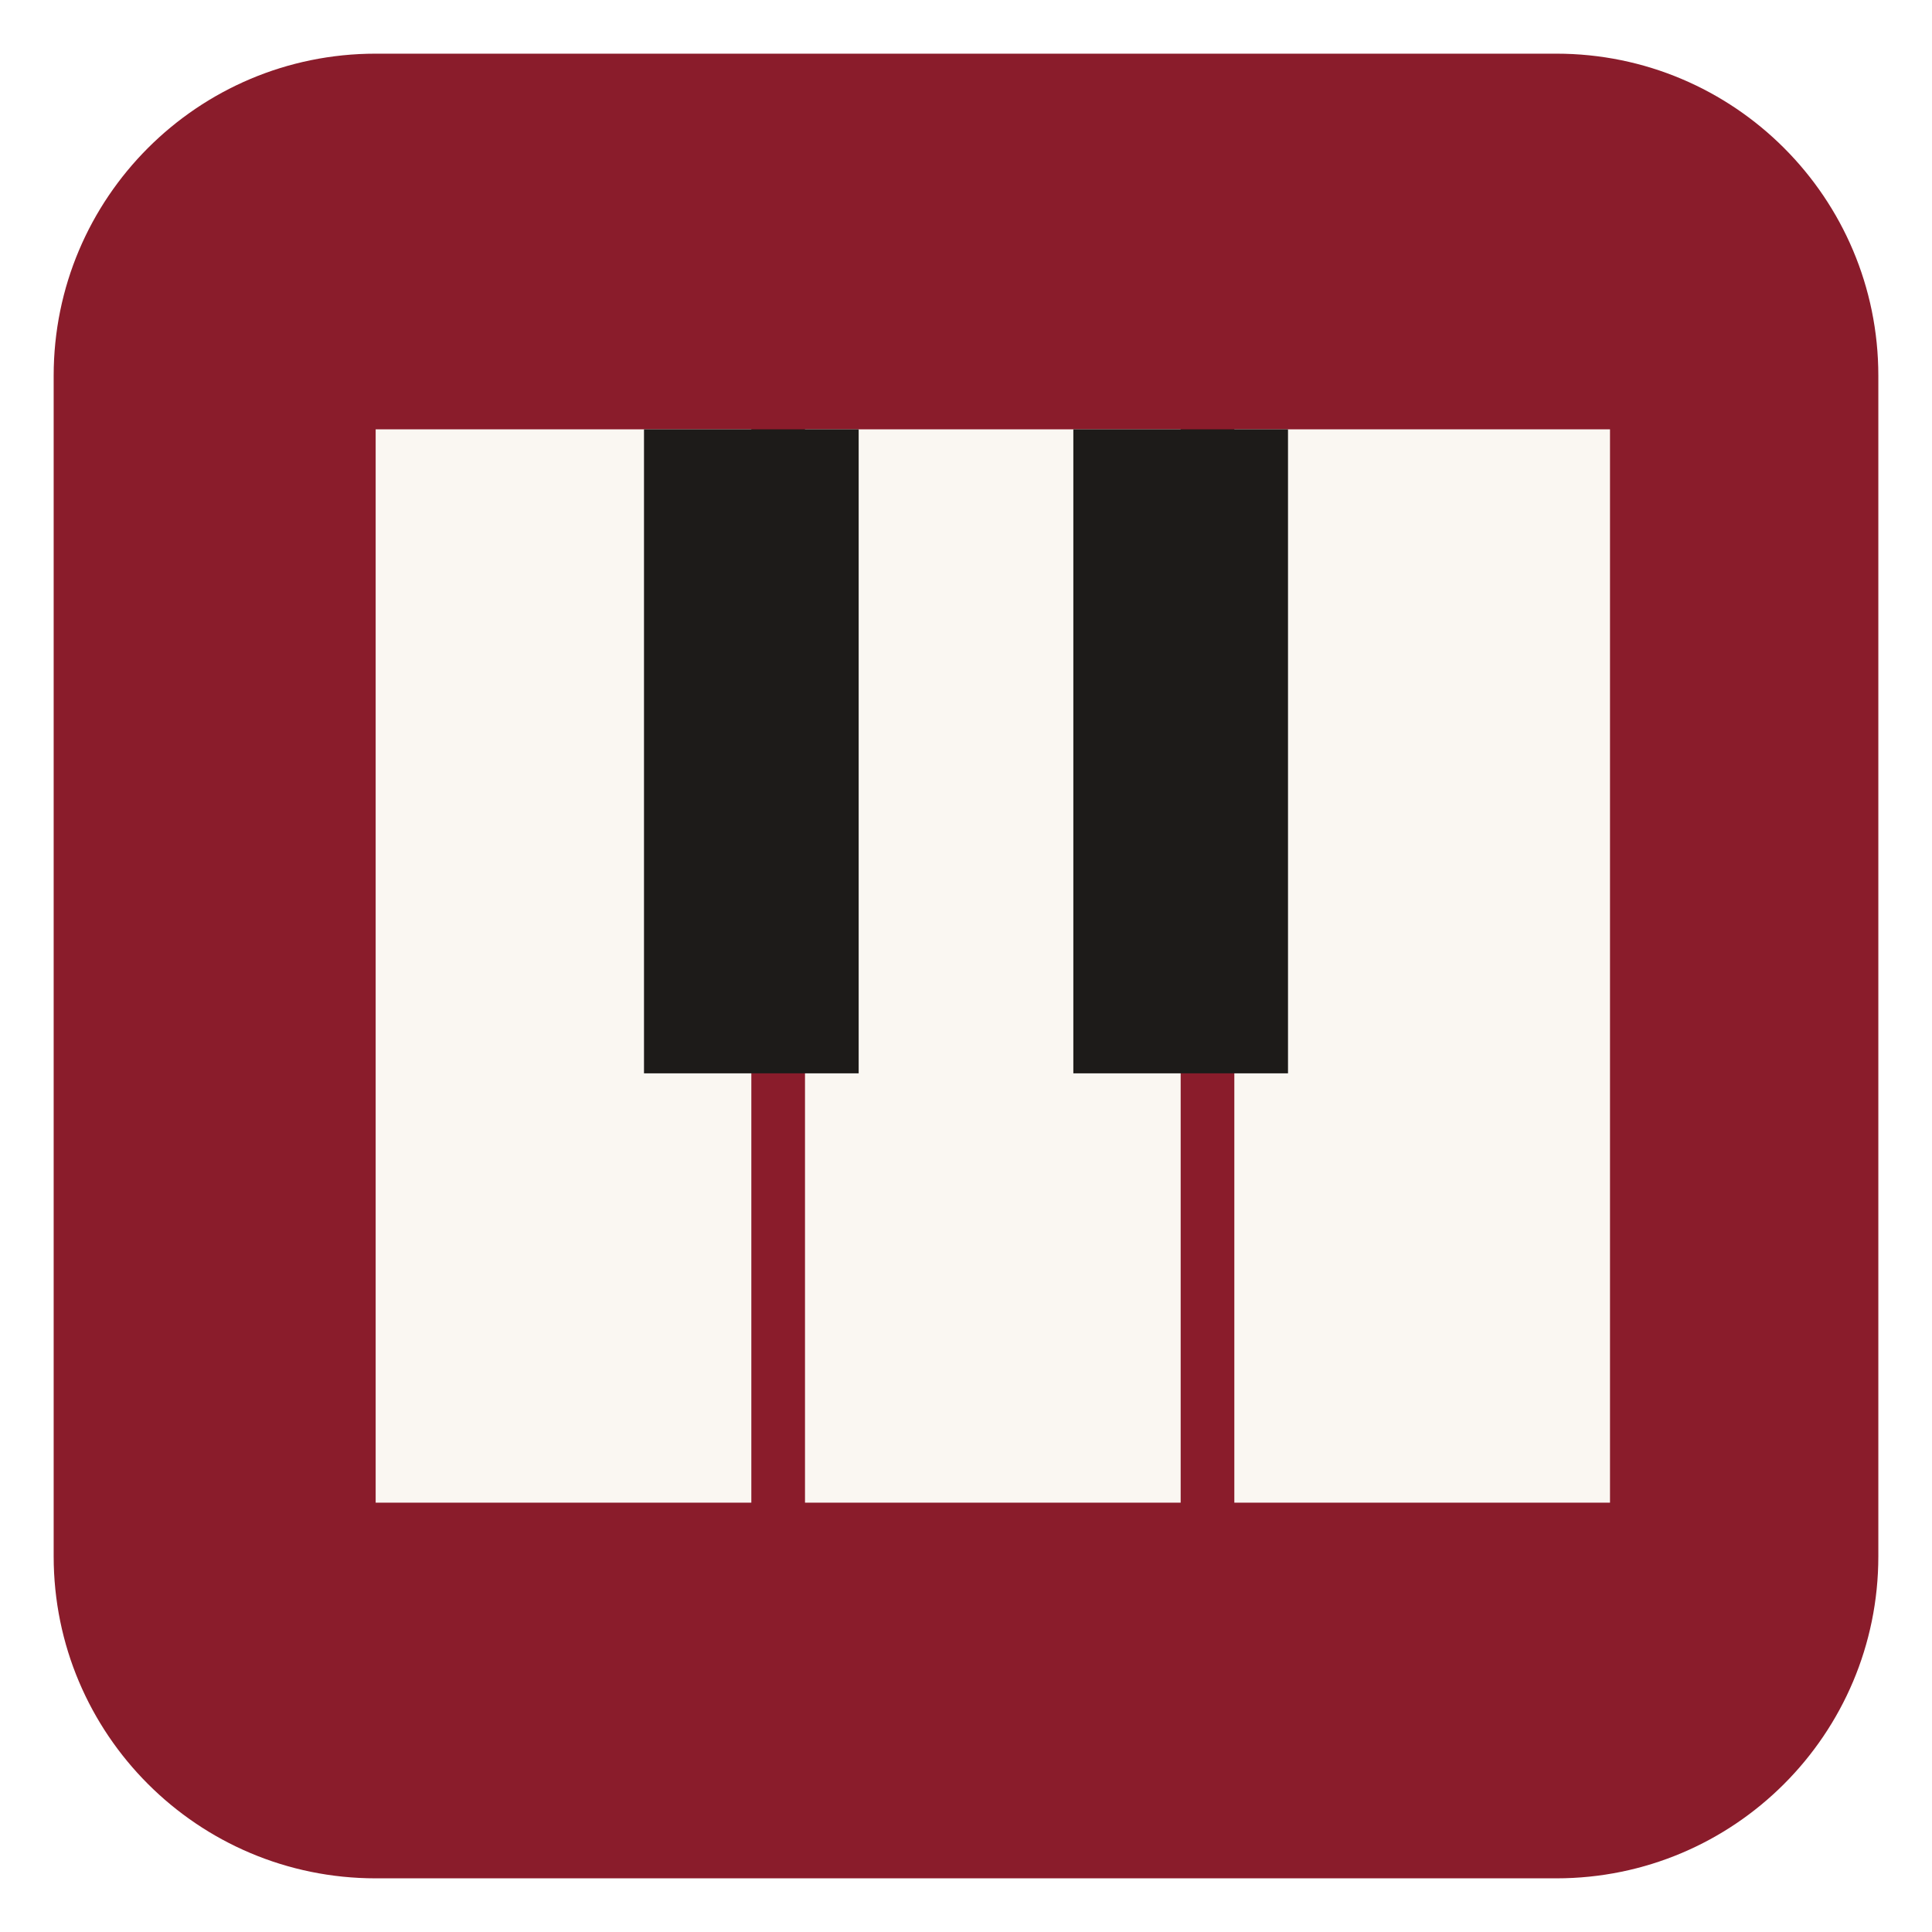
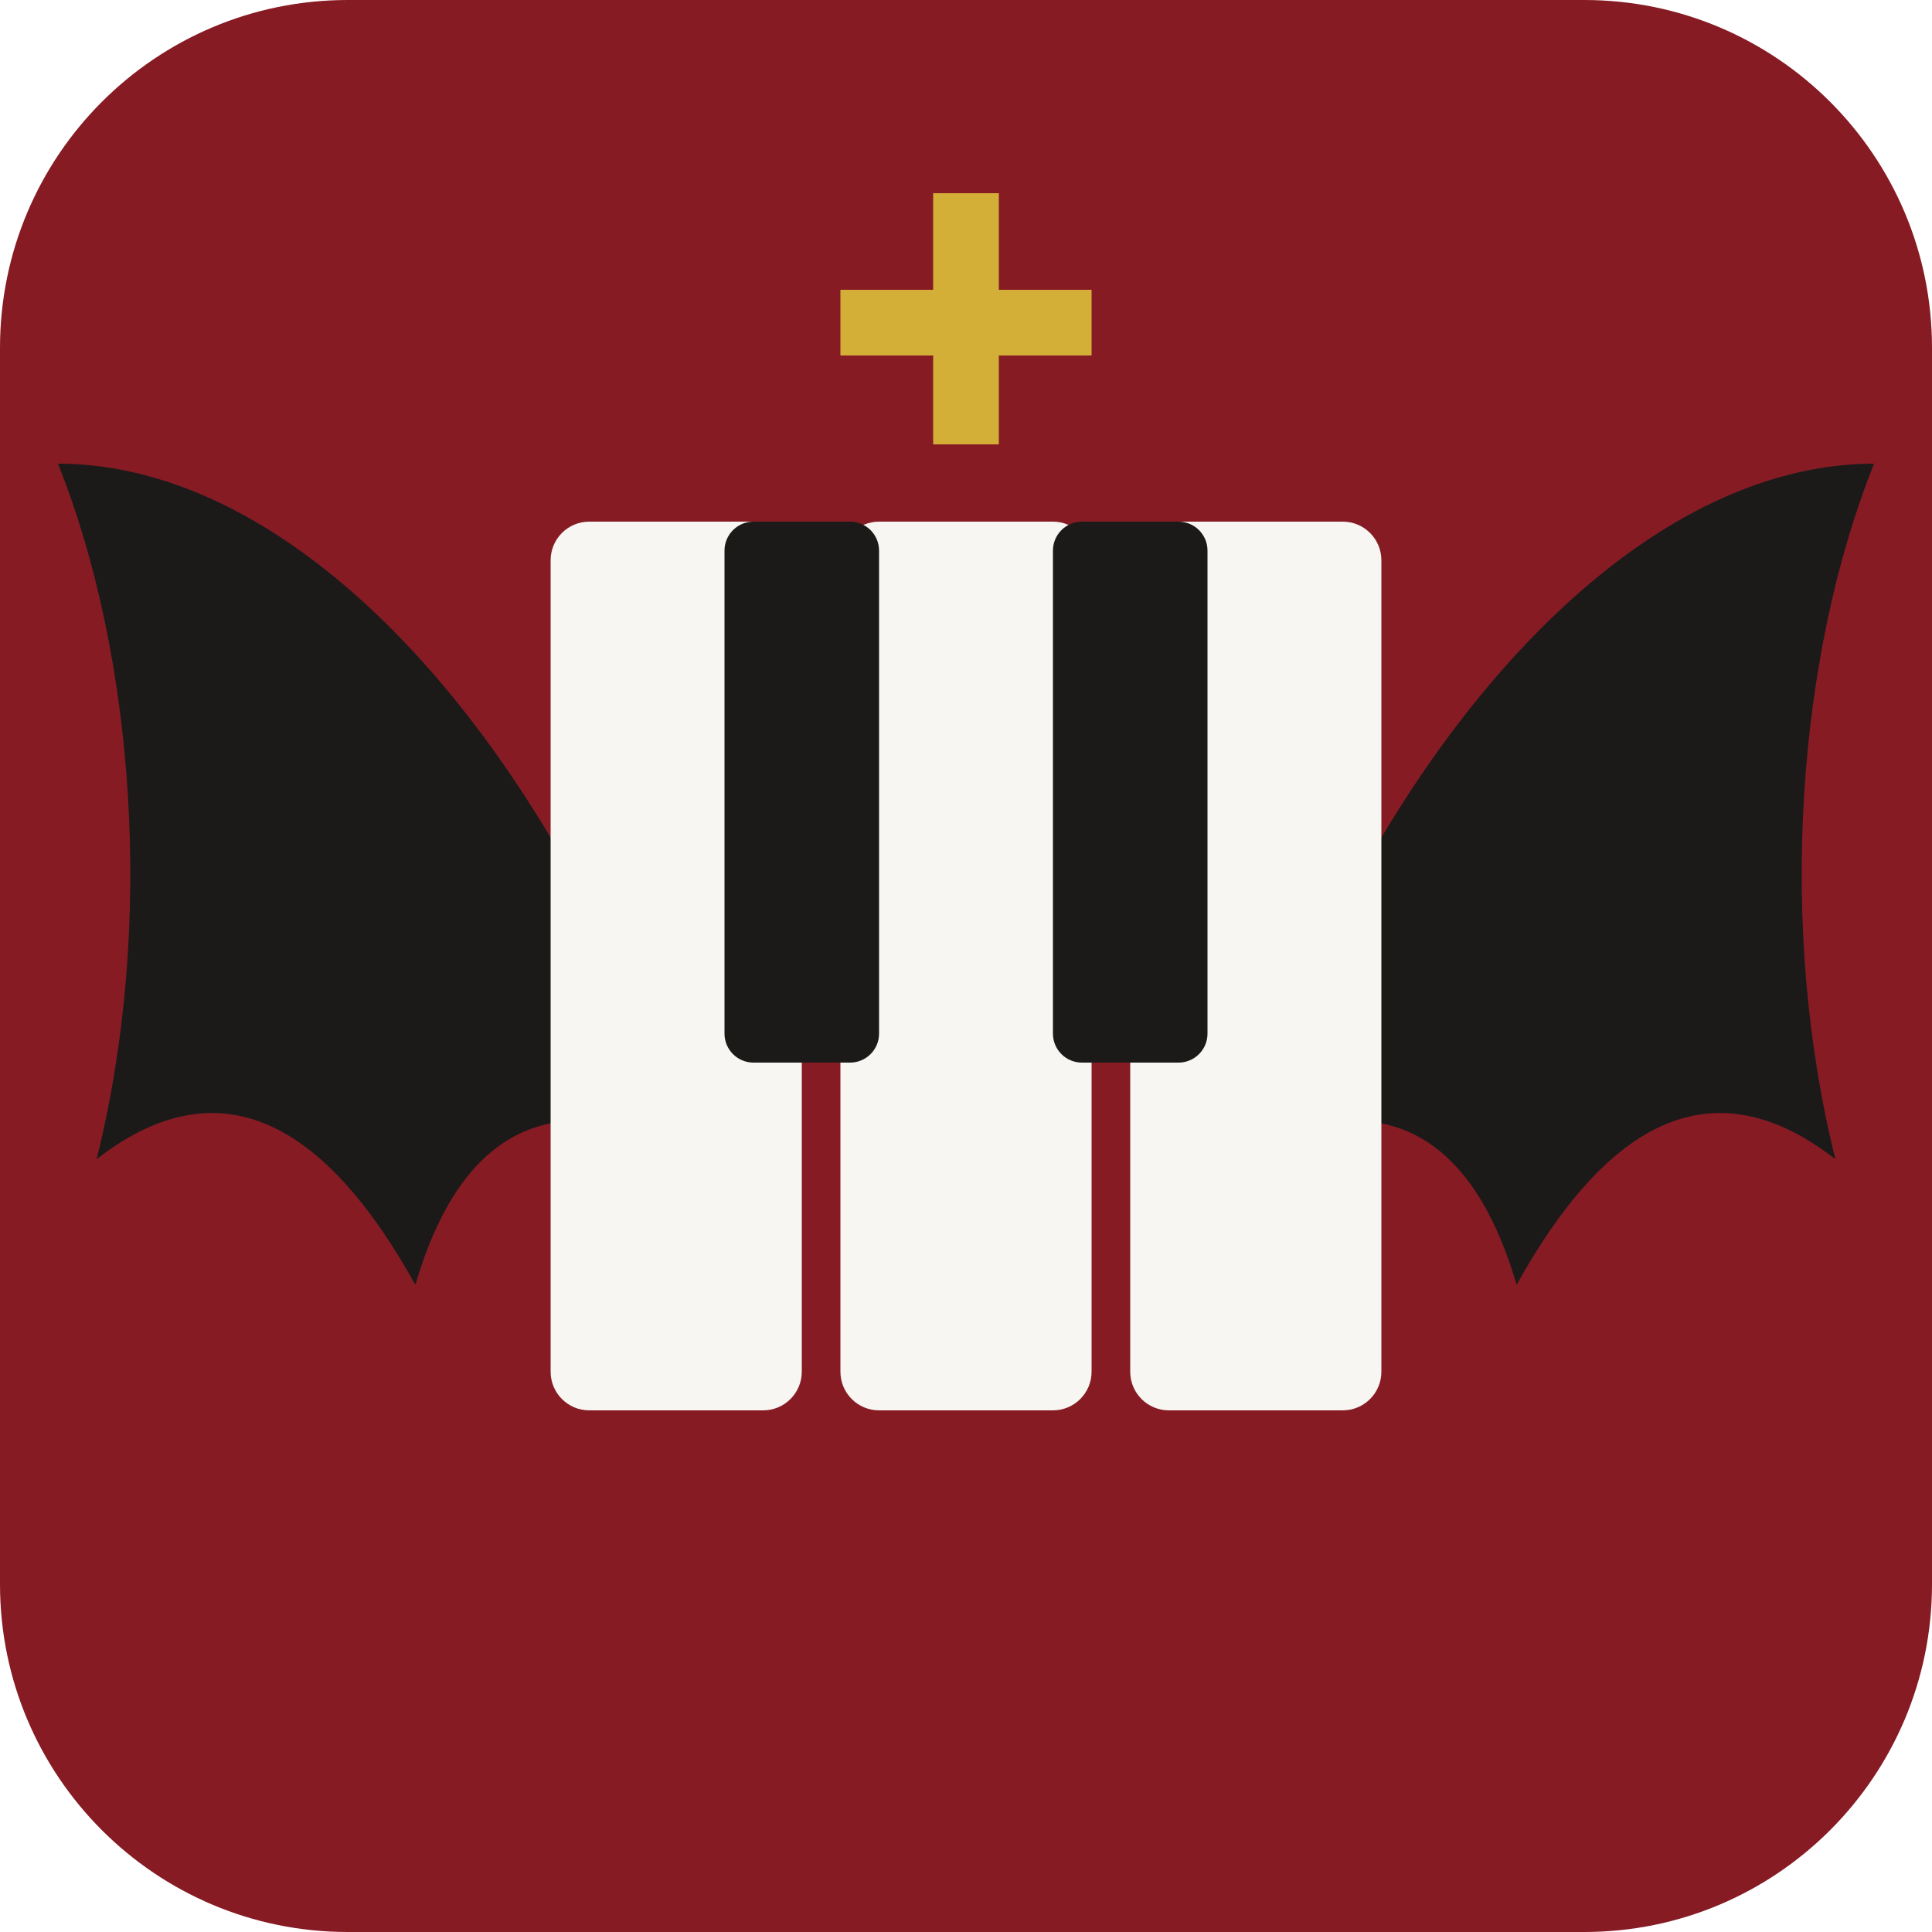
- <svg xmlns="http://www.w3.org/2000/svg" viewBox="0 0 36 36">
-   <rect x="1" y="1" width="34" height="34" rx="6" fill="#8a1c2b" />
-   <rect x="7" y="8" width="7" height="20" fill="#faf7f2" />
-   <rect x="15" y="8" width="7" height="20" fill="#faf7f2" />
-   <rect x="23" y="8" width="7" height="20" fill="#faf7f2" />
-   <rect x="12" y="8" width="4" height="12" fill="#1d1b19" />
-   <rect x="20" y="8" width="4" height="12" fill="#1d1b19" />
+ <svg xmlns="http://www.w3.org/2000/svg" viewBox="0 0 100 100">
+   <rect width="100" height="100" rx="18" fill="#861b24" />
+   <path id="kridlo" fill="#1b1a19" d="M 30 46            C 23 33, 13 24, 3 24            C 7 34, 8 48, 5 60            Q 14 53, 21.5 66.5            Q 24 58, 30 58 Z" />
+   <use href="#kridlo" transform="translate(100 0) scale(-1 1)" />
+   <rect x="28.5" y="27" width="13" height="46" rx="2" fill="#f8f6f2" />
+   <rect x="43.5" y="27" width="13" height="46" rx="2" fill="#f8f6f2" />
+   <rect x="58.5" y="27" width="13" height="46" rx="2" fill="#f8f6f2" />
+   <rect x="37.5" y="27" width="8" height="28" rx="1.5" fill="#1b1a19" />
+   <rect x="54.5" y="27" width="8" height="28" rx="1.5" fill="#1b1a19" />
+   <rect x="48.3" y="10" width="3.4" height="13" fill="#d4af37" />
+   <rect x="43.5" y="15" width="13" height="3.4" fill="#d4af37" />
</svg>
